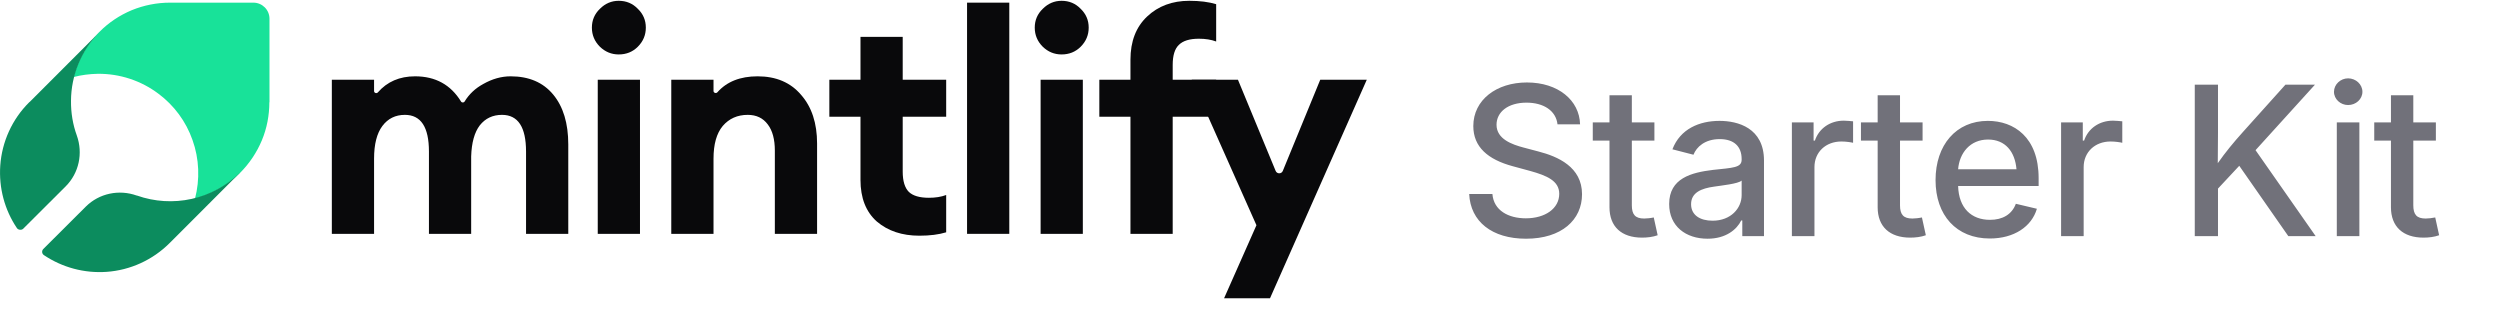
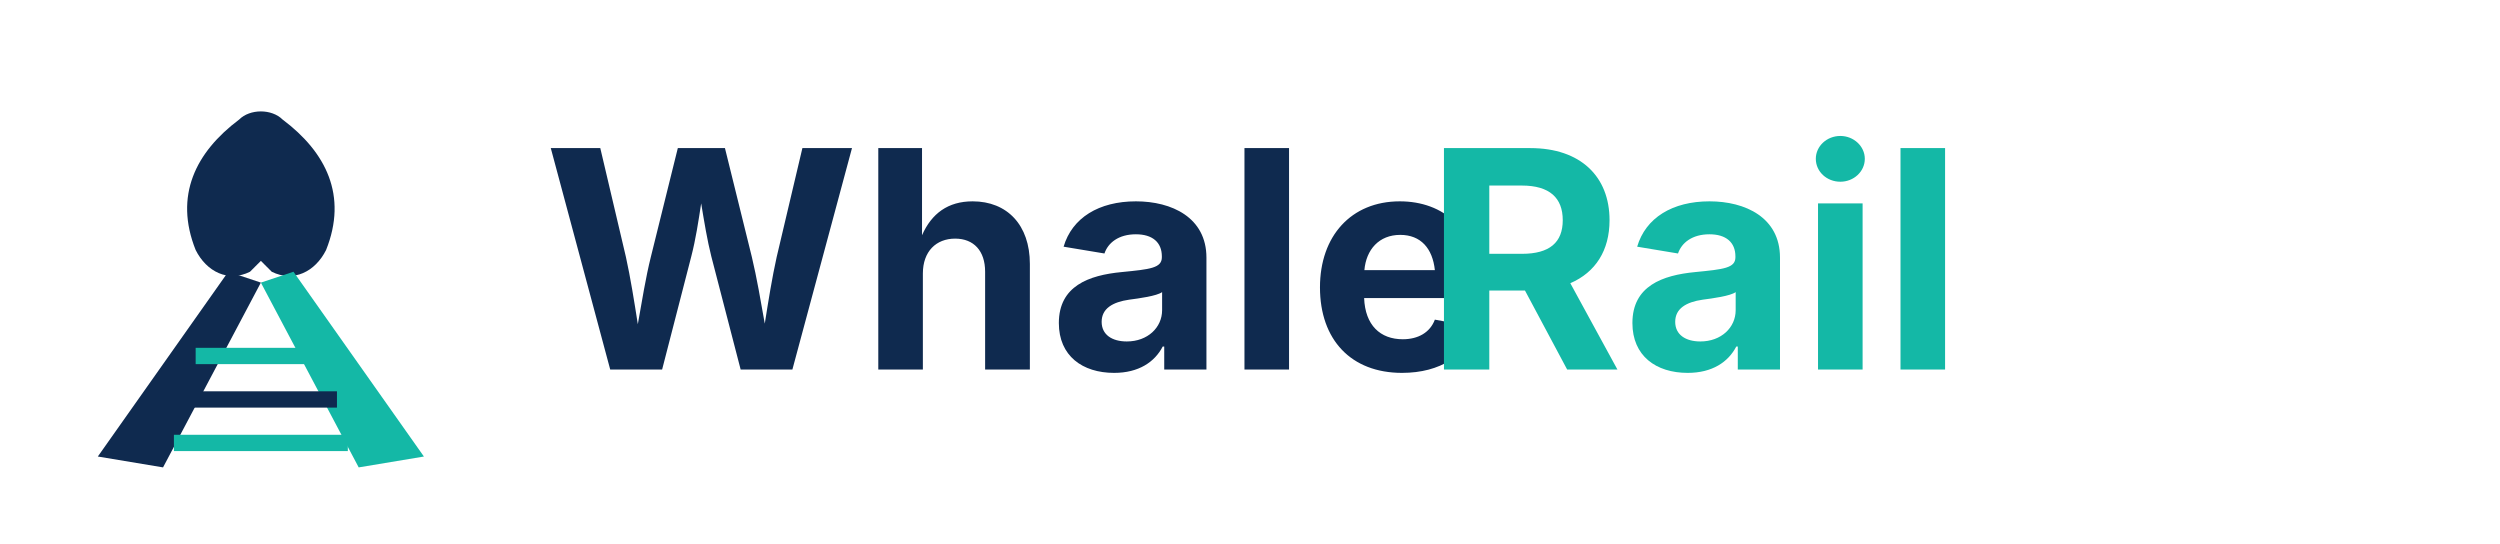
- <svg xmlns="http://www.w3.org/2000/svg" width="180" height="23" viewBox="0 0 180 23" fill="none">
-   <path d="M91.44 21.476H88.133L90.464 16.216L85.802 5.74H89.132L91.847 12.307C91.943 12.536 92.268 12.536 92.362 12.306L95.058 5.74H98.409L91.44 21.476Z" fill="#09090B" />
-   <path d="M81.393 16.837V8.403H79.152V5.74H81.393V4.297C81.393 2.98 81.792 1.944 82.592 1.19C83.391 0.435 84.404 0.058 85.633 0.058C86.387 0.058 87.031 0.139 87.564 0.302V2.988C87.208 2.854 86.794 2.788 86.32 2.788C85.655 2.788 85.174 2.936 84.878 3.232C84.582 3.513 84.434 3.994 84.434 4.674V5.74H87.564V8.403H84.434V16.837H81.393Z" fill="#09090B" />
-   <path d="M76.433 3.92C75.915 3.92 75.463 3.735 75.079 3.365C74.694 2.98 74.502 2.521 74.502 1.989C74.502 1.456 74.694 1.005 75.079 0.635C75.463 0.25 75.915 0.058 76.433 0.058C76.98 0.058 77.438 0.25 77.809 0.635C78.193 1.005 78.386 1.456 78.386 1.989C78.386 2.521 78.193 2.98 77.809 3.365C77.438 3.735 76.98 3.92 76.433 3.92ZM74.924 16.837V5.74H77.964V16.837H74.924Z" fill="#09090B" />
-   <path d="M69.628 16.837V0.191H72.669V16.837H69.628Z" fill="#09090B" />
-   <path d="M66.194 16.97C64.951 16.97 63.93 16.63 63.131 15.949C62.347 15.254 61.955 14.255 61.955 12.953V8.403H59.713V5.74H61.955V2.655H64.995V5.74H68.125V8.403H64.995V12.354C64.995 13.034 65.143 13.523 65.439 13.819C65.735 14.1 66.216 14.24 66.882 14.24C67.355 14.24 67.769 14.174 68.125 14.04V16.726C67.592 16.889 66.948 16.97 66.194 16.97Z" fill="#09090B" />
-   <path d="M48.332 16.837V5.74H51.373V6.551C51.373 6.688 51.559 6.748 51.65 6.646C52.328 5.879 53.293 5.495 54.546 5.495C55.878 5.495 56.921 5.939 57.676 6.827C58.445 7.7 58.83 8.869 58.83 10.334V16.837H55.789V10.844C55.789 10.03 55.619 9.402 55.279 8.958C54.939 8.499 54.458 8.27 53.836 8.27C53.096 8.27 52.497 8.536 52.038 9.069C51.594 9.601 51.373 10.386 51.373 11.421V16.837H48.332Z" fill="#09090B" />
-   <path d="M44.547 3.92C44.029 3.92 43.578 3.735 43.193 3.365C42.809 2.98 42.616 2.521 42.616 1.989C42.616 1.456 42.809 1.005 43.193 0.635C43.578 0.25 44.029 0.058 44.547 0.058C45.095 0.058 45.553 0.25 45.923 0.635C46.308 1.005 46.5 1.456 46.5 1.989C46.5 2.521 46.308 2.98 45.923 3.365C45.553 3.735 45.095 3.92 44.547 3.92ZM43.038 16.837V5.74H46.079V16.837H43.038Z" fill="#09090B" />
-   <path d="M37.875 16.837V10.911C37.875 9.15 37.298 8.27 36.144 8.27C35.478 8.27 34.945 8.521 34.546 9.024C34.161 9.527 33.954 10.275 33.924 11.266V16.837H30.884V10.911C30.884 9.15 30.306 8.27 29.152 8.27C28.472 8.27 27.932 8.536 27.532 9.069C27.133 9.601 26.933 10.386 26.933 11.421V16.837H23.892V5.74H26.933V6.559C26.933 6.695 27.116 6.755 27.206 6.652C27.878 5.881 28.771 5.495 29.885 5.495C31.349 5.495 32.452 6.1 33.193 7.309C33.252 7.404 33.395 7.403 33.454 7.307C33.774 6.78 34.219 6.361 34.79 6.05C35.441 5.68 36.099 5.495 36.765 5.495C38.082 5.495 39.103 5.932 39.828 6.805C40.553 7.678 40.916 8.876 40.916 10.4V16.837H37.875Z" fill="#09090B" />
-   <path d="M19.403 7.362V1.35C19.403 0.705 18.879 0.191 18.244 0.191H12.235C11.291 0.191 10.357 0.378 9.487 0.733C8.618 1.098 7.824 1.621 7.16 2.295L7.114 2.341C6.235 3.23 5.609 4.333 5.291 5.548C5.861 5.399 6.45 5.324 7.039 5.314C8.609 5.296 10.151 5.801 11.403 6.745C12.534 7.586 13.394 8.746 13.861 10.083C14.347 11.438 14.403 12.916 14.039 14.309C15.244 13.991 16.356 13.364 17.244 12.486L17.291 12.439C17.954 11.775 18.487 10.98 18.851 10.111C19.216 9.241 19.393 8.306 19.393 7.362H19.403Z" fill="#18E299" />
-   <path d="M5.112 7.26C5.121 5.416 5.857 3.646 7.151 2.324L2.151 7.326C2.133 7.344 2.114 7.354 2.095 7.372C0.876 8.583 0.14 10.204 0.019 11.918C-0.092 13.52 0.327 15.103 1.22 16.426C1.306 16.552 1.537 16.593 1.667 16.472L4.73 13.417C5.689 12.458 5.987 11.033 5.531 9.757C5.242 8.965 5.103 8.117 5.112 7.26Z" fill="#0C8C5E" />
-   <path d="M17.262 12.44C16.303 13.38 15.102 14.032 13.799 14.321C12.486 14.61 11.127 14.526 9.861 14.079C9.861 14.079 9.851 14.079 9.842 14.079C8.567 13.622 7.142 13.921 6.183 14.871L3.12 17.926C2.99 18.056 3.009 18.27 3.167 18.373C4.489 19.258 6.072 19.686 7.673 19.574C9.386 19.453 10.997 18.717 12.216 17.497L12.263 17.451L17.262 12.449V12.44Z" fill="#0C8C5E" />
-   <text x="105" y="17" font-family="Inter, ui-sans-serif, system-ui, -apple-system, sans-serif" font-size="15" font-weight="500" fill="#71717A" letter-spacing="-0.01em">Starter Kit</text>
+ <svg xmlns="http://www.w3.org/2000/svg" viewBox="0 0 460 100" fill="none">
+   <g transform="translate(8 14)">
+     <path d="M36 8 C28 14 24 22 28 32 C30 36 34 38 38 36 L40 34 L42 36 C46 38 50 36 52 32 C56 22 52 14 44 8 C42 6 38 6 36 8 Z" fill="#0F2A4F" />
+     <path d="M10 70 L34 36 L40 38 L22 72 Z" fill="#0F2A4F" />
+     <path d="M70 70 L46 36 L40 38 L58 72 Z" fill="#14B8A6" />
+     <rect x="28" y="50" width="24" height="3" fill="#14B8A6" />
+     <rect x="26" y="58" width="28" height="3" fill="#0F2A4F" />
+     <rect x="24" y="66" width="32" height="3" fill="#14B8A6" />
+   </g>
+   <g font-family="Inter, system-ui, sans-serif" font-weight="700" font-size="56">
+     <text x="100" y="68" fill="#0F2A4F">Whale</text>
+     <text x="262" y="68" fill="#14B8A6">Rail</text>
+   </g>
</svg>
